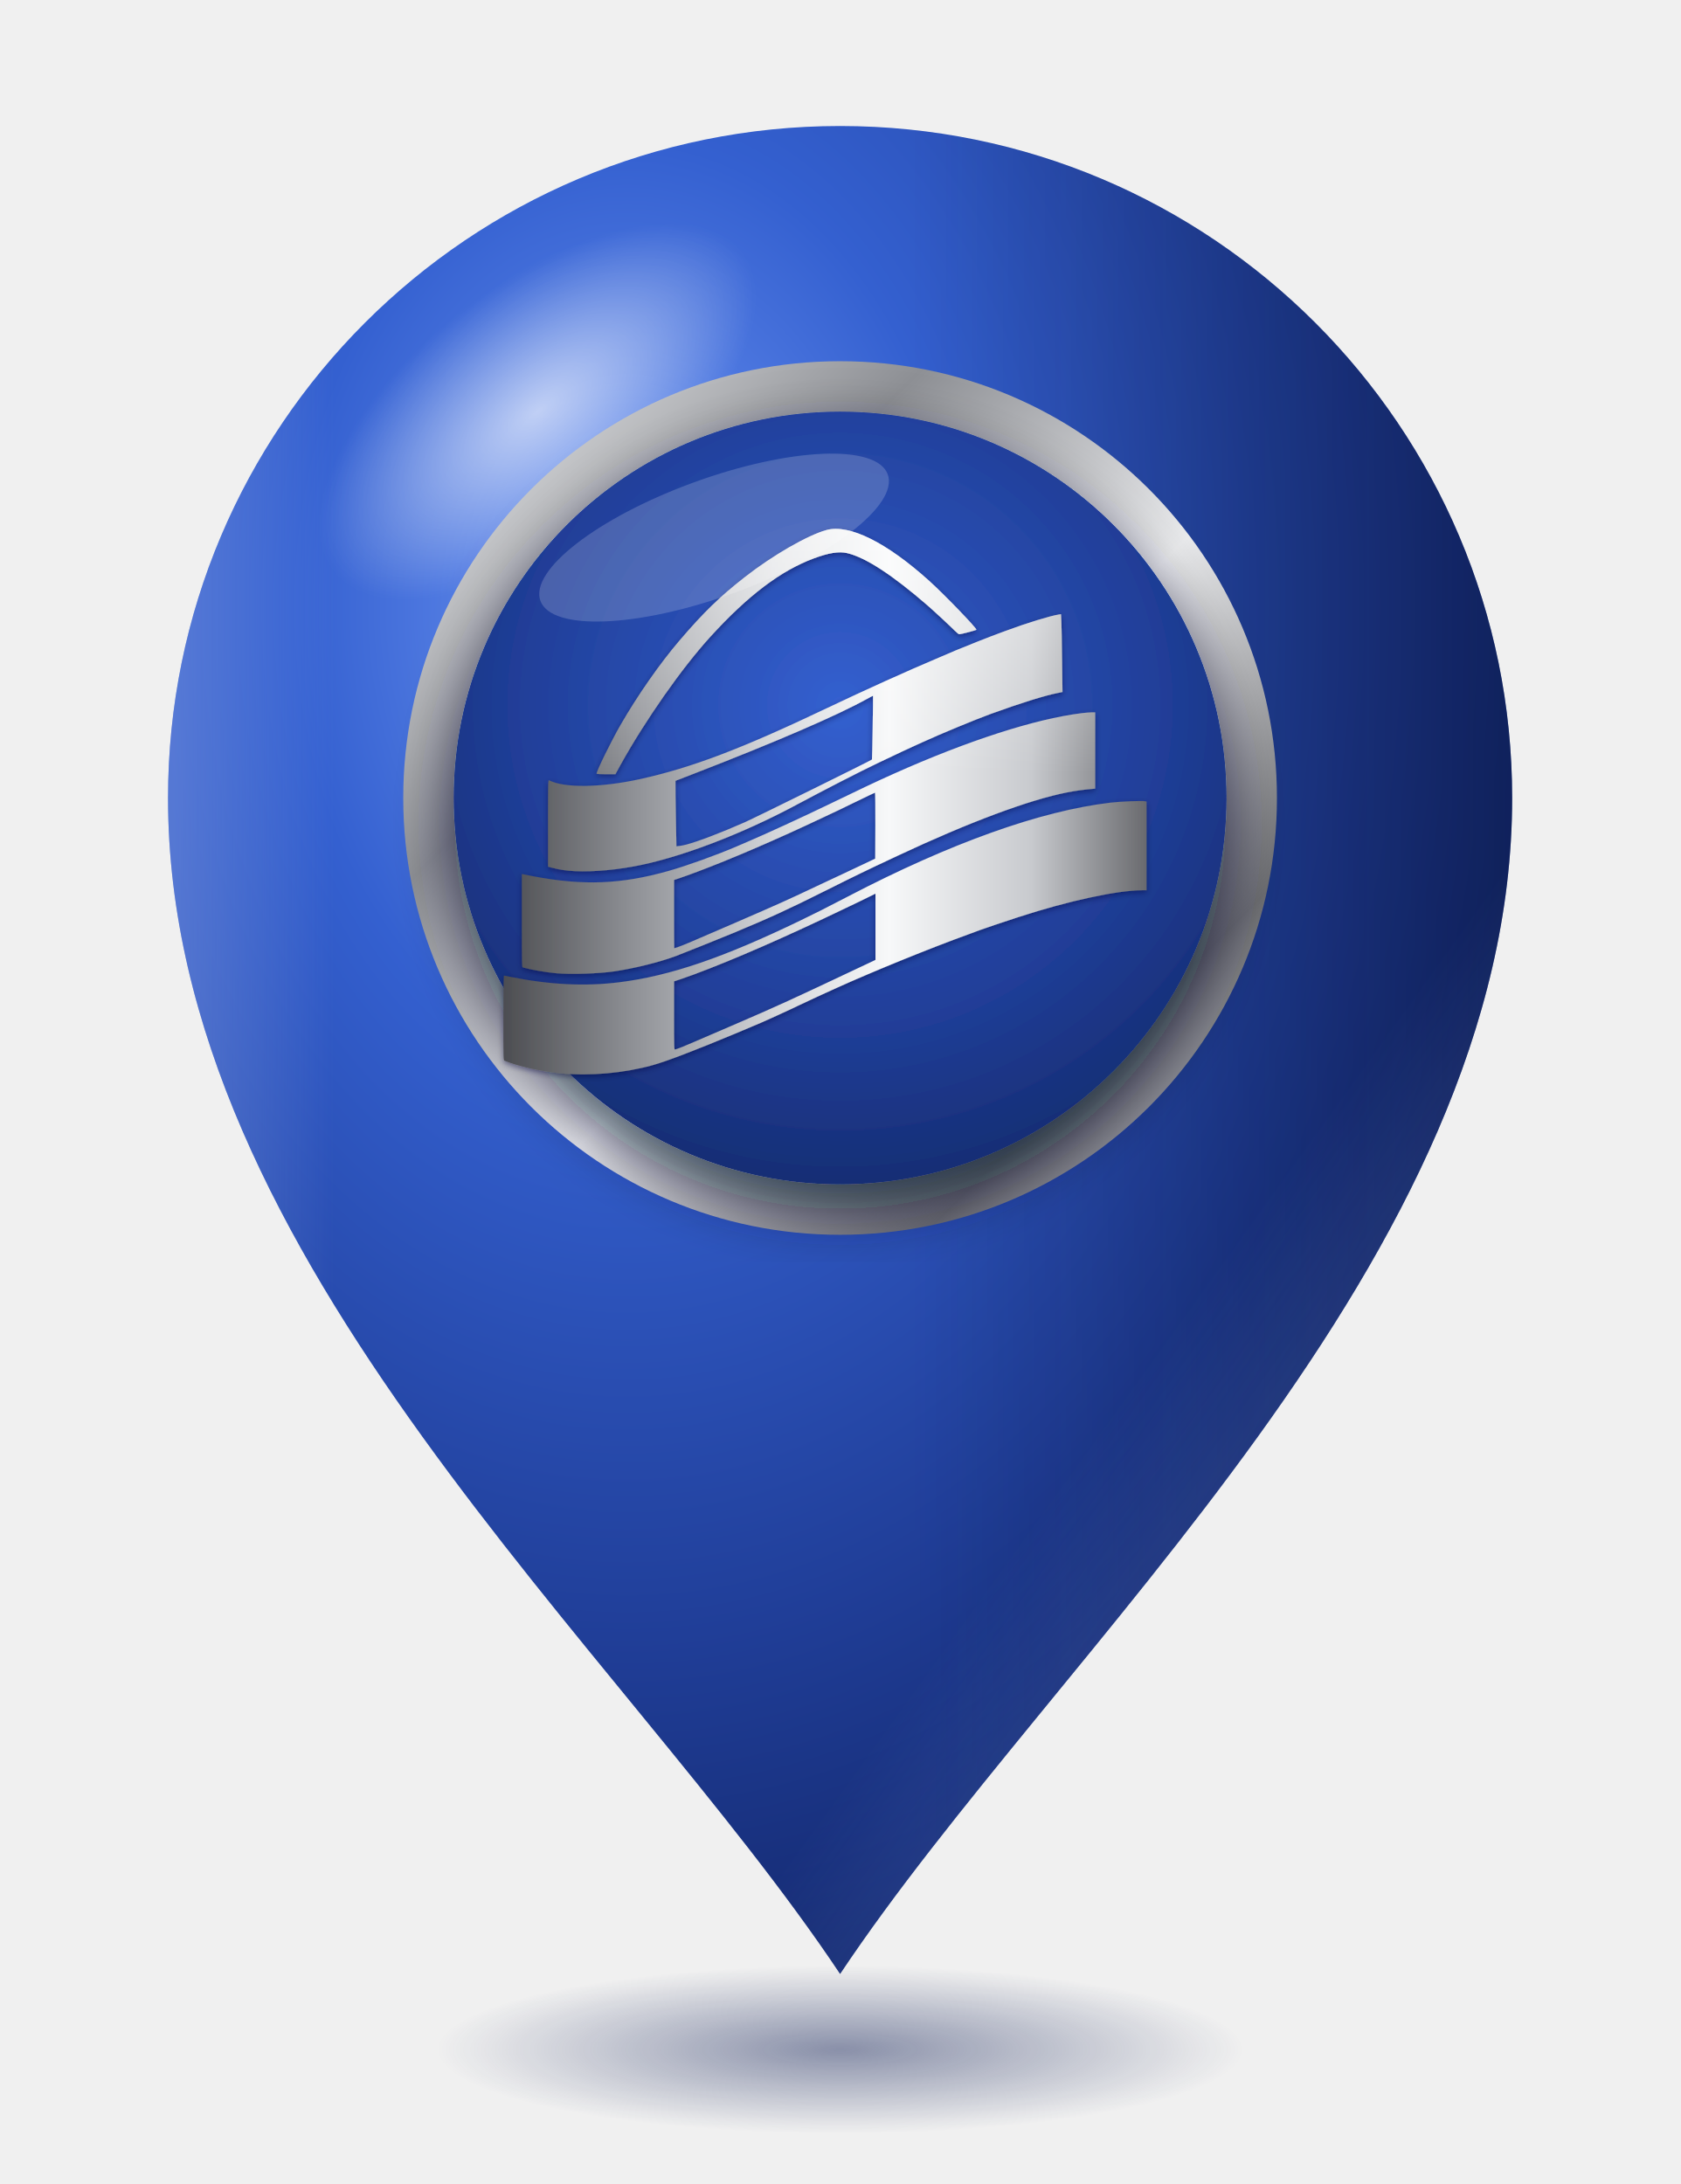
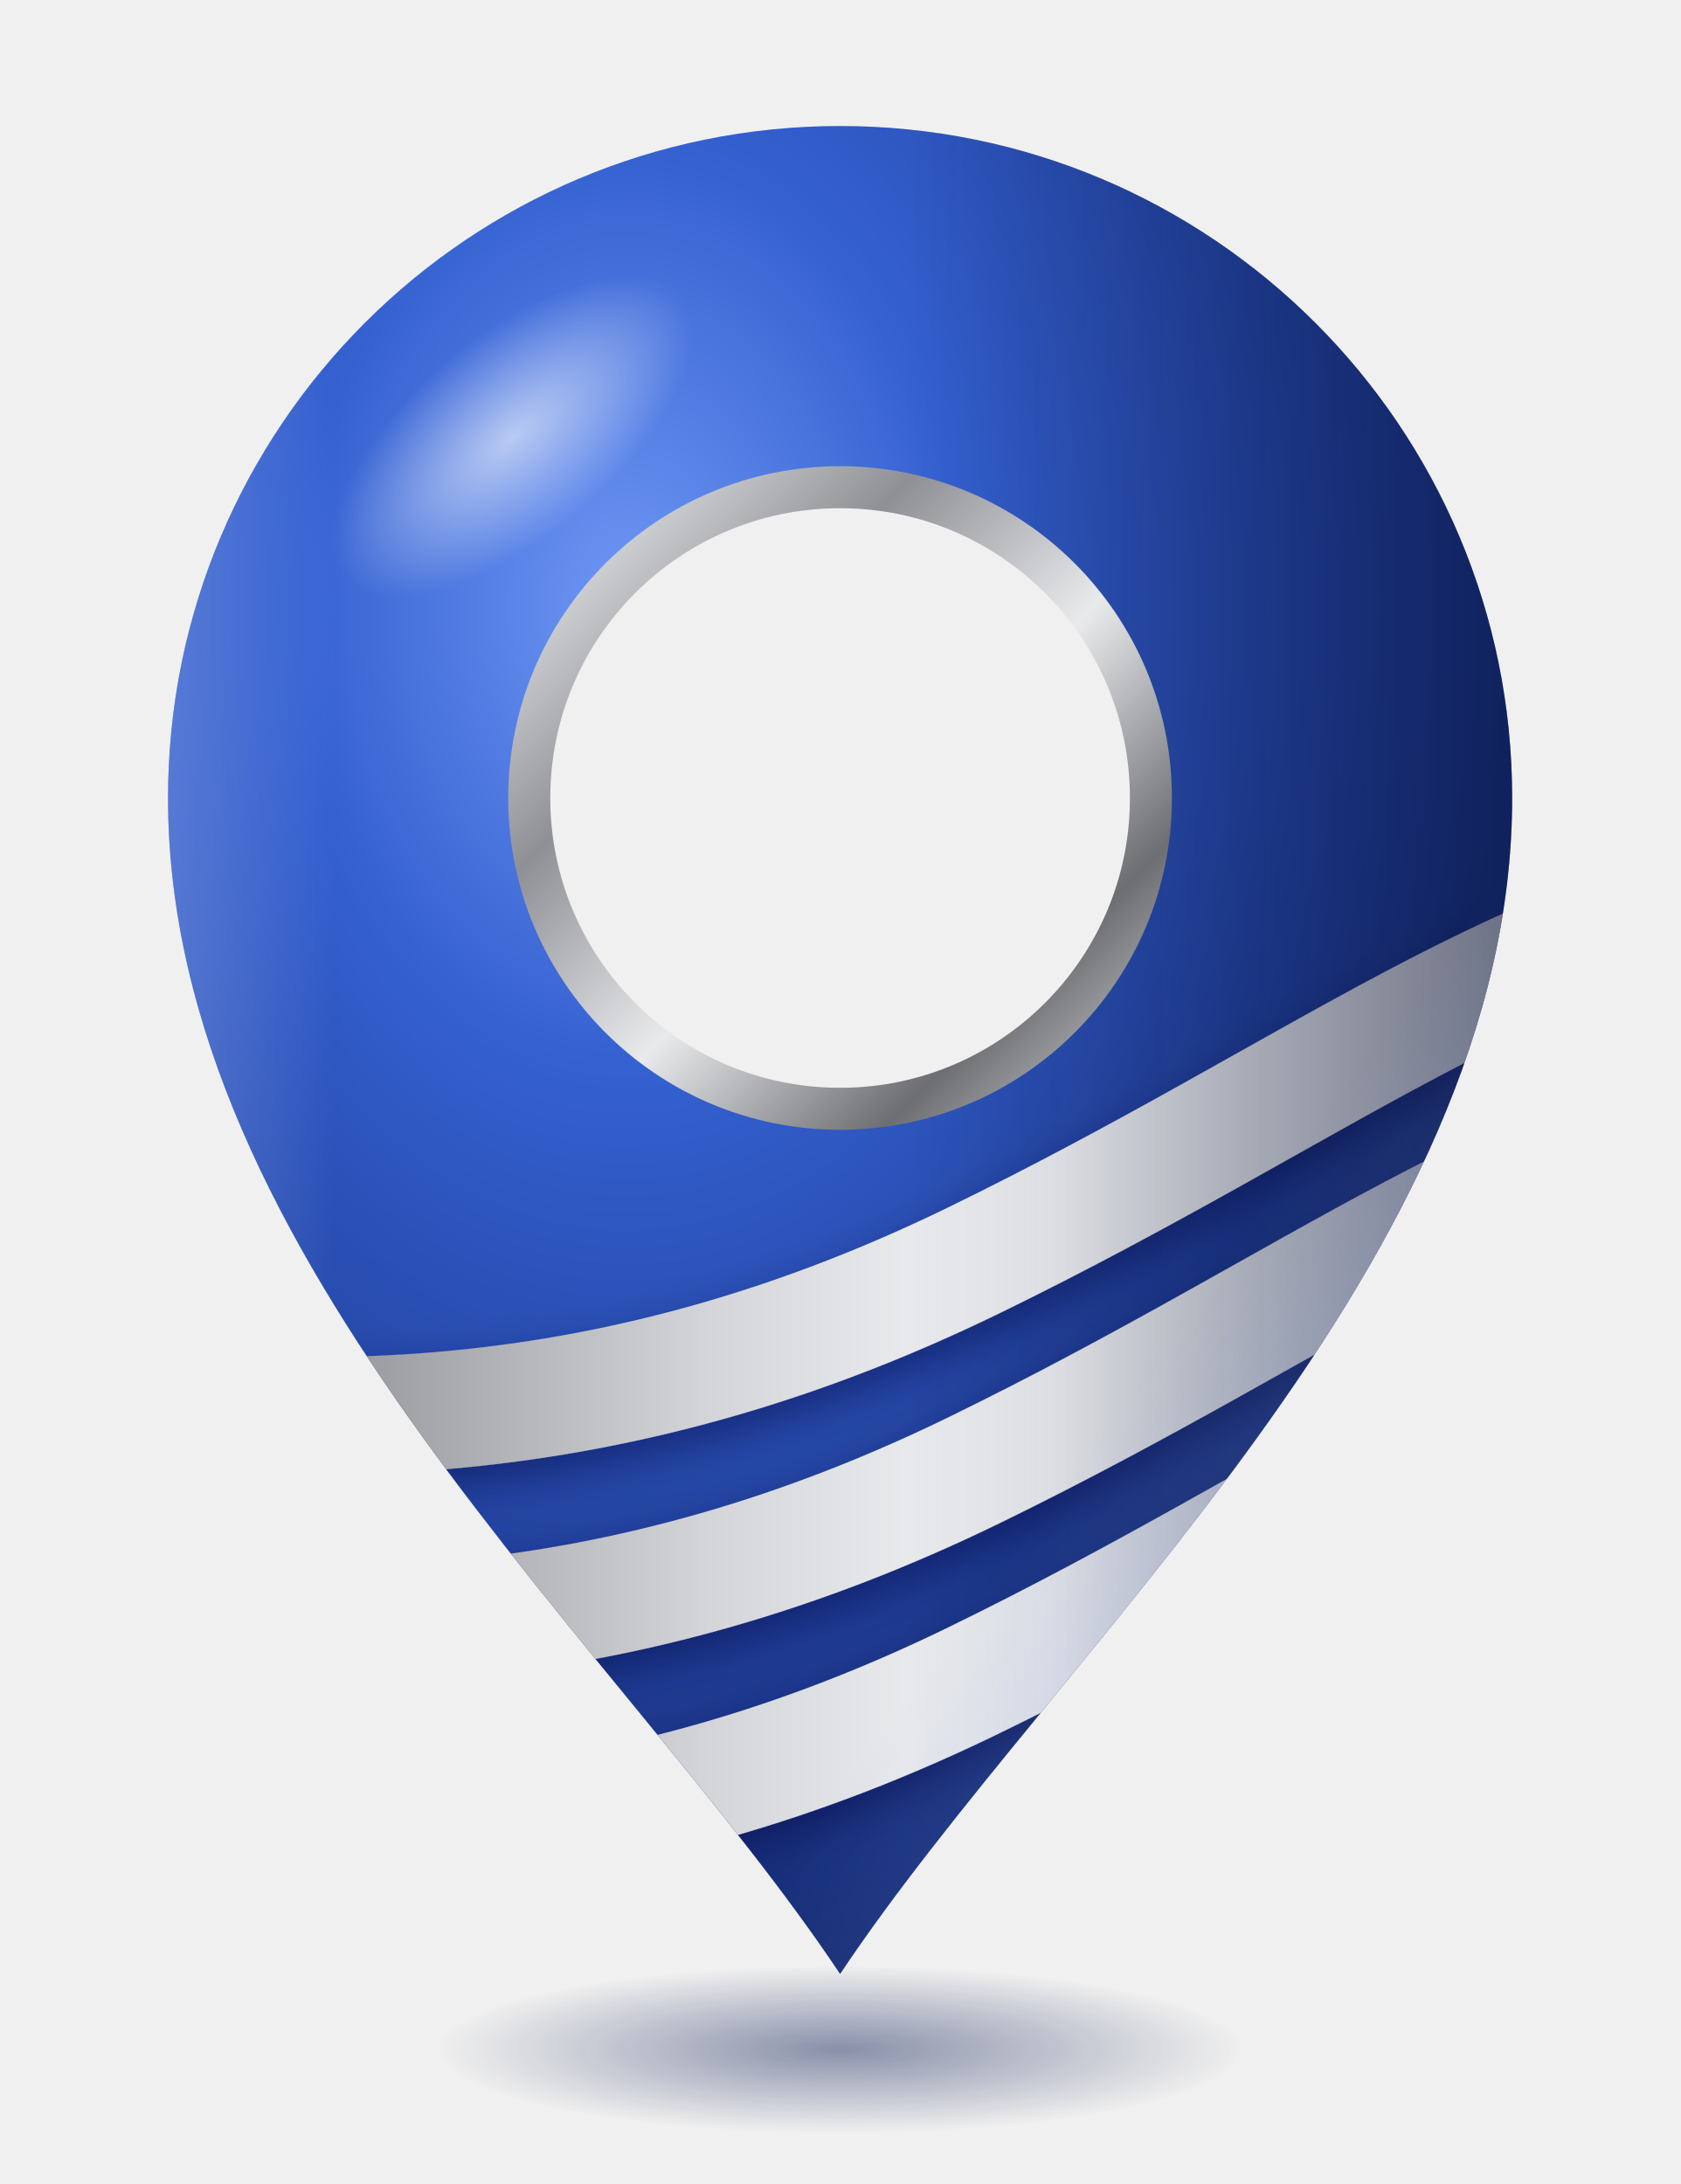
<svg xmlns="http://www.w3.org/2000/svg" viewBox="0 0 400 520" width="400" height="520">
  <defs>
    <linearGradient id="plata" x1="0" x2="1" y1="0" y2="0">
      <stop offset="0" stop-color="#4c4d51" />
      <stop offset=".2" stop-color="#8e9095" />
      <stop offset=".42" stop-color="#d3d5d9" />
      <stop offset=".6" stop-color="#f7f8f9" />
      <stop offset=".82" stop-color="#c8cace" />
      <stop offset="1" stop-color="#696a6e" />
    </linearGradient>
    <linearGradient id="brillo" x1="0" x2="0" y1="0" y2="1">
      <stop offset="0" stop-color="#fff" stop-opacity=".55" />
      <stop offset=".45" stop-color="#fff" stop-opacity="0" />
    </linearGradient>
    <linearGradient id="cromo" x1="0" x2="0" y1="0" y2="1">
      <stop offset="0" stop-color="#ffffff" />
      <stop offset=".46" stop-color="#e3e6eb" />
      <stop offset=".5" stop-color="#9ea3ad" />
      <stop offset=".62" stop-color="#cfd3d9" />
      <stop offset="1" stop-color="#f4f5f7" />
    </linearGradient>
    <linearGradient id="cromo-azul" x1="0" x2="0" y1="0" y2="1">
      <stop offset="0" stop-color="#3460d0" />
      <stop offset=".48" stop-color="#203e98" />
      <stop offset=".52" stop-color="#122766" />
      <stop offset="1" stop-color="#203e98" />
    </linearGradient>
    <linearGradient id="aro" x1="0" x2="1" y1="0" y2="1">
      <stop offset="0" stop-color="#f7f8f9" />
      <stop offset=".3" stop-color="#8e9095" />
      <stop offset=".55" stop-color="#e9eaec" />
      <stop offset=".8" stop-color="#6d6e72" />
      <stop offset="1" stop-color="#d3d5d9" />
    </linearGradient>
    <radialGradient id="fondo" cx=".42" cy=".34" r=".85">
      <stop offset="0" stop-color="#3460d0" />
      <stop offset=".5" stop-color="#203e98" />
      <stop offset="1" stop-color="#122766" />
    </radialGradient>
    <linearGradient id="barra" x1="0" x2="0" y1="0" y2="1">
      <stop offset="0" stop-color="#e3e5e8" />
      <stop offset=".5" stop-color="#8e9095" />
      <stop offset="1" stop-color="#5c5d61" />
    </linearGradient>
    <filter id="sombra" x="-20%" y="-20%" width="140%" height="150%">
      <feDropShadow dx="0" dy="14" stdDeviation="14" flood-color="#06103a" flood-opacity=".6" />
    </filter>
    <filter id="sombra-suave" x="-10%" y="-10%" width="120%" height="140%">
      <feDropShadow dx="0" dy="4" stdDeviation="5" flood-color="#06103a" flood-opacity=".45" />
    </filter>
    <radialGradient id="pin-cuerpo" cx=".34" cy=".26" r=".9">
      <stop offset="0" stop-color="#6f97f5" />
      <stop offset=".28" stop-color="#3460d0" />
      <stop offset=".62" stop-color="#203e98" />
      <stop offset="1" stop-color="#0b1a52" />
    </radialGradient>
    <linearGradient id="pin-reflejo" x1="0" x2="1" y1="0" y2="1">
      <stop offset="0" stop-color="#fff" stop-opacity="0" />
      <stop offset=".7" stop-color="#8fb0ff" stop-opacity="0" />
      <stop offset="1" stop-color="#8fb0ff" stop-opacity=".55" />
    </linearGradient>
    <linearGradient id="pin-lado" x1="0" x2="1" y1="0" y2="0">
      <stop offset="0" stop-color="#9fbaff" stop-opacity=".35" />
      <stop offset=".12" stop-color="#9fbaff" stop-opacity="0" />
      <stop offset=".55" stop-color="#050d30" stop-opacity="0" />
      <stop offset="1" stop-color="#050d30" stop-opacity=".45" />
    </linearGradient>
    <radialGradient id="pin-brillo" cx=".5" cy=".5" r=".5">
      <stop offset="0" stop-color="#fff" stop-opacity=".85" />
      <stop offset="1" stop-color="#fff" stop-opacity="0" />
    </radialGradient>
    <radialGradient id="pin-hueco" cx=".5" cy=".38" r=".7">
      <stop offset="0" stop-color="#3460d0" />
      <stop offset=".6" stop-color="#203e98" />
      <stop offset="1" stop-color="#122766" />
    </radialGradient>
    <radialGradient id="pin-suelo" cx=".5" cy=".5" r=".5">
      <stop offset="0" stop-color="#0b1a52" stop-opacity=".45" />
      <stop offset="1" stop-color="#0b1a52" stop-opacity="0" />
    </radialGradient>
    <filter id="pin-interior" x="-10%" y="-10%" width="120%" height="120%">
      <feOffset dy="6" />
      <feGaussianBlur stdDeviation="7" result="b" />
      <feComposite in="SourceAlpha" in2="b" operator="arithmetic" k2="-1" k3="1" result="borde" />
      <feFlood flood-color="#050d30" flood-opacity=".7" />
      <feComposite in2="borde" operator="in" />
      <feComposite in2="SourceGraphic" operator="over" />
    </filter>
  </defs>
  <ellipse cx="200" cy="488" rx="96" ry="20" fill="url(#pin-suelo)" />
-   <path d="M200,470 C148,392 40,300 40,190 A160,160 0 1 1 360,190 C360,300 252,392 200,470 Z" fill="url(#pin-cuerpo)" />
-   <path d="M200,470 C148,392 40,300 40,190 A160,160 0 1 1 360,190 C360,300 252,392 200,470 Z" fill="url(#pin-lado)" />
-   <path d="M200,470 C148,392 40,300 40,190 A160,160 0 1 1 360,190 C360,300 252,392 200,470 Z" fill="url(#pin-reflejo)" />
-   <ellipse cx="128" cy="98" rx="62" ry="30" transform="rotate(-38 128 98)" fill="url(#pin-brillo)" opacity=".75" />
-   <circle cx="200" cy="190" r="104" fill="url(#aro)" />
-   <circle cx="200" cy="190" r="92" fill="url(#pin-hueco)" filter="url(#pin-interior)" />
-   <g transform="translate(114.0,121.0) scale(0.1328)">
-     <path d="M148.1,1013.4C113.0,1010.1 70.0,1000.5 45.8,990.5C44.1,989.8 44.0,985.2 44.0,913.9C44.0,872.0 44.4,838.0 44.9,838.0C45.3,838.0 51.2,839.1 58.0,840.5C126.5,854.4 190.8,857.6 252.0,849.9C342.8,838.6 438.8,805.8 577.5,738.7C605.3,725.3 618.9,718.4 662.0,696.0C846.2,600.1 1006.7,542.8 1132.4,527.9C1150.1,525.8 1189.7,524.2 1194.3,525.4L1197.0,526.0L1197.0,605.5L1197.0,685.0L1189.8,685.0C1144.6,685.0 1057.2,703.9 968.0,732.9C946.6,739.8 900.0,755.5 897.0,756.8C895.6,757.4 887.1,760.6 878.0,763.9C809.6,788.6 708.4,829.8 641.5,860.0C611.7,873.5 599.7,879.0 575.3,890.6C540.4,907.2 508.1,921.8 487.0,930.5C484.0,931.7 470.0,937.6 456.0,943.5C386.8,972.4 335.4,992.1 310.5,998.9C259.4,1012.9 199.6,1018.3 148.1,1013.4ZM357.0,968.8C360.5,967.8 385.3,957.3 453.5,927.8C539.5,890.7 552.8,884.6 703.8,813.3L711.0,809.9L711.0,750.4L711.0,691.0L699.1,696.9C692.6,700.2 684.0,704.4 679.9,706.3C675.8,708.2 665.8,713.0 657.5,717.0C552.1,767.8 457.3,809.3 385.5,836.0C378.4,838.6 367.4,842.5 361.2,844.6L350.0,848.3L350.0,909.7C350.0,967.9 350.1,971.2 351.8,970.5C352.7,970.1 355.1,969.3 357.0,968.8ZM139.5,833.9C120.7,832.3 92.2,827.3 78.8,823.4C77.1,822.9 77.0,818.0 77.0,739.3L77.0,655.8L79.2,656.3C80.5,656.6 88.7,658.3 97.5,659.9C186.9,677.0 255.4,674.3 339.9,650.4C372.5,641.2 427.0,621.6 462.0,606.5C465.0,605.2 474.0,601.3 482.0,597.9C514.0,584.3 582.9,552.6 627.5,531.0C679.6,505.7 713.6,489.6 743.0,476.5C876.4,416.8 997.1,377.9 1080.5,367.5C1087.1,366.7 1095.3,366.0 1098.7,366.0L1105.0,366.0L1105.0,434.4L1105.0,502.8L1097.8,503.5C1083.5,504.7 1067.3,507.0 1054.8,509.5C986.3,522.9 878.4,563.2 751.0,623.0C688.3,652.4 682.6,655.2 623.5,684.7C551.9,720.5 523.1,733.7 454.5,762.3C432.8,771.3 363.6,799.1 352.8,803.1C322.7,814.2 278.7,825.1 242.4,830.5C215.0,834.5 166.0,836.1 139.5,833.9ZM357.6,786.6C365.4,784.0 382.9,776.5 458.0,744.0C542.3,707.4 548.9,704.5 613.0,674.2C628.1,667.1 645.9,658.8 652.5,655.7C659.1,652.6 674.9,645.2 687.5,639.2L710.5,628.3L710.8,569.1C710.9,536.6 710.6,510.0 710.2,510.0C709.7,510.0 696.5,516.2 680.9,523.9C665.3,531.5 649.1,539.3 645.0,541.3C640.9,543.2 628.3,549.1 617.0,554.5C534.8,593.5 454.3,628.2 391.0,652.0C378.1,656.8 363.6,662.1 358.8,663.6L350.0,666.5L350.0,727.7C350.0,761.4 350.1,789.0 350.3,789.0C350.5,789.0 353.8,787.9 357.6,786.6ZM160.5,649.9C150.0,648.8 141.3,647.3 131.8,644.8L124.0,642.8L124.0,564.9C124.0,491.0 124.1,487.0 125.8,487.8C152.8,501.9 218.2,501.1 287.6,486.0C381.2,465.5 470.0,431.8 624.0,358.5C693.0,325.7 766.8,292.3 826.5,267.1C839.7,261.5 853.0,255.8 856.0,254.5C869.8,248.6 919.7,228.9 933.4,224.0C936.2,223.0 942.3,220.7 947.0,219.0C982.0,206.0 1025.0,192.8 1039.6,190.6L1043.7,190.0L1044.3,203.3C1044.7,210.5 1045.3,242.0 1045.6,273.1L1046.3,329.6L1037.9,331.3C1014.3,335.9 970.6,349.6 918.5,368.5C890.9,378.5 826.0,405.4 796.5,419.0C794.3,420.0 789.8,422.1 786.5,423.5C769.5,431.2 752.3,439.2 715.5,456.8C682.7,472.4 623.4,502.9 568.0,532.5C468.8,585.6 357.5,627.7 277.0,642.4C234.8,650.1 190.4,653.0 160.5,649.9ZM372.0,603.1C393.1,597.5 434.1,581.9 476.5,563.2C493.6,555.7 702.6,452.6 704.7,450.6C705.1,450.3 707.0,336.6 706.6,336.3C706.5,336.1 701.4,338.8 695.4,342.1C643.5,371.1 530.3,420.0 385.5,476.0L352.5,488.8L352.7,514.6C352.8,528.9 353.2,555.3 353.6,573.4L354.2,606.2L359.4,605.6C362.2,605.3 367.9,604.2 372.0,603.1ZM211.0,476.0C211.0,471.2 237.3,417.7 253.5,389.5C283.7,336.8 324.6,278.2 359.9,237.0C403.7,185.9 431.8,158.7 477.0,123.4C526.7,84.5 589.5,48.4 623.3,39.1C663.8,28.0 730.7,61.1 807.5,130.4C834.1,154.4 892.0,214.3 892.0,217.9C892.0,218.8 864.6,226.0 861.2,226.0C860.2,226.0 856.8,223.3 853.5,219.9C845.8,212.1 816.2,184.6 804.5,174.4C741.6,119.8 693.2,88.2 660.2,80.5C645.6,77.1 627.2,80.0 600.1,90.1C540.9,112.2 482.3,156.6 415.0,230.5C364.1,286.3 298.5,380.0 254.0,460.2L244.8,477.0L227.9,477.0C217.9,477.0 211.0,476.6 211.0,476.0Z" fill="url(#plata)" fill-rule="evenodd" filter="url(#sombra-suave)" />
-     <path d="M148.1,1013.4C113.0,1010.1 70.0,1000.5 45.8,990.5C44.1,989.8 44.0,985.2 44.0,913.9C44.0,872.0 44.4,838.0 44.9,838.0C45.3,838.0 51.2,839.1 58.0,840.5C126.5,854.4 190.8,857.6 252.0,849.9C342.8,838.6 438.8,805.8 577.5,738.7C605.3,725.3 618.9,718.4 662.0,696.0C846.2,600.1 1006.7,542.8 1132.4,527.9C1150.1,525.8 1189.7,524.2 1194.3,525.4L1197.0,526.0L1197.0,605.5L1197.0,685.0L1189.8,685.0C1144.6,685.0 1057.2,703.9 968.0,732.9C946.6,739.8 900.0,755.5 897.0,756.8C895.6,757.4 887.1,760.6 878.0,763.9C809.6,788.6 708.4,829.8 641.5,860.0C611.7,873.5 599.7,879.0 575.3,890.6C540.4,907.2 508.1,921.8 487.0,930.5C484.0,931.7 470.0,937.6 456.0,943.5C386.8,972.4 335.4,992.1 310.5,998.9C259.4,1012.9 199.6,1018.3 148.1,1013.4ZM357.0,968.8C360.5,967.8 385.3,957.3 453.5,927.8C539.5,890.7 552.8,884.6 703.8,813.3L711.0,809.9L711.0,750.4L711.0,691.0L699.1,696.9C692.6,700.2 684.0,704.4 679.9,706.3C675.8,708.2 665.8,713.0 657.5,717.0C552.1,767.8 457.3,809.3 385.5,836.0C378.4,838.6 367.4,842.5 361.2,844.6L350.0,848.3L350.0,909.7C350.0,967.9 350.1,971.2 351.8,970.5C352.7,970.1 355.1,969.3 357.0,968.8ZM139.5,833.9C120.7,832.3 92.2,827.3 78.8,823.4C77.1,822.9 77.0,818.0 77.0,739.3L77.0,655.8L79.2,656.3C80.5,656.6 88.7,658.3 97.5,659.9C186.9,677.0 255.4,674.3 339.9,650.4C372.5,641.2 427.0,621.6 462.0,606.5C465.0,605.2 474.0,601.3 482.0,597.9C514.0,584.3 582.9,552.6 627.5,531.0C679.6,505.7 713.6,489.6 743.0,476.5C876.4,416.8 997.1,377.9 1080.5,367.5C1087.1,366.7 1095.3,366.0 1098.7,366.0L1105.0,366.0L1105.0,434.4L1105.0,502.8L1097.8,503.5C1083.5,504.7 1067.3,507.0 1054.8,509.5C986.3,522.9 878.4,563.2 751.0,623.0C688.3,652.4 682.6,655.2 623.5,684.7C551.9,720.5 523.1,733.7 454.5,762.3C432.8,771.3 363.6,799.1 352.8,803.1C322.7,814.2 278.7,825.1 242.4,830.5C215.0,834.5 166.0,836.1 139.5,833.9ZM357.6,786.6C365.4,784.0 382.9,776.5 458.0,744.0C542.3,707.4 548.9,704.5 613.0,674.2C628.1,667.1 645.9,658.8 652.5,655.7C659.1,652.6 674.9,645.2 687.5,639.2L710.5,628.3L710.8,569.1C710.9,536.6 710.6,510.0 710.2,510.0C709.7,510.0 696.5,516.2 680.9,523.9C665.3,531.5 649.1,539.3 645.0,541.3C640.9,543.2 628.3,549.1 617.0,554.5C534.8,593.5 454.3,628.2 391.0,652.0C378.1,656.8 363.6,662.1 358.8,663.6L350.0,666.5L350.0,727.7C350.0,761.4 350.1,789.0 350.3,789.0C350.5,789.0 353.8,787.9 357.6,786.6ZM160.5,649.9C150.0,648.8 141.3,647.3 131.8,644.8L124.0,642.8L124.0,564.9C124.0,491.0 124.1,487.0 125.8,487.8C152.8,501.9 218.2,501.1 287.6,486.0C381.2,465.5 470.0,431.8 624.0,358.5C693.0,325.7 766.8,292.3 826.5,267.1C839.7,261.5 853.0,255.8 856.0,254.5C869.8,248.6 919.7,228.9 933.4,224.0C936.2,223.0 942.3,220.7 947.0,219.0C982.0,206.0 1025.0,192.8 1039.6,190.6L1043.7,190.0L1044.3,203.3C1044.7,210.5 1045.3,242.0 1045.6,273.1L1046.3,329.6L1037.9,331.3C1014.3,335.9 970.6,349.6 918.5,368.5C890.9,378.5 826.0,405.4 796.5,419.0C794.3,420.0 789.8,422.1 786.5,423.5C769.5,431.2 752.3,439.2 715.5,456.8C682.7,472.4 623.4,502.9 568.0,532.5C468.8,585.6 357.5,627.7 277.0,642.4C234.8,650.1 190.4,653.0 160.5,649.9ZM372.0,603.1C393.1,597.5 434.1,581.9 476.5,563.2C493.6,555.7 702.6,452.6 704.7,450.6C705.1,450.3 707.0,336.6 706.6,336.3C706.5,336.1 701.4,338.8 695.4,342.1C643.5,371.1 530.3,420.0 385.5,476.0L352.5,488.8L352.7,514.6C352.8,528.9 353.2,555.3 353.6,573.4L354.2,606.2L359.4,605.6C362.2,605.3 367.9,604.2 372.0,603.1ZM211.0,476.0C211.0,471.2 237.3,417.7 253.5,389.5C283.7,336.8 324.6,278.2 359.9,237.0C403.7,185.9 431.8,158.7 477.0,123.4C526.7,84.5 589.5,48.4 623.3,39.1C663.8,28.0 730.7,61.1 807.5,130.4C834.1,154.4 892.0,214.3 892.0,217.9C892.0,218.8 864.6,226.0 861.2,226.0C860.2,226.0 856.8,223.3 853.5,219.9C845.8,212.1 816.2,184.6 804.5,174.4C741.6,119.8 693.2,88.2 660.2,80.5C645.6,77.1 627.2,80.0 600.1,90.1C540.9,112.2 482.3,156.6 415.0,230.5C364.1,286.3 298.5,380.0 254.0,460.2L244.8,477.0L227.9,477.0C217.9,477.0 211.0,476.6 211.0,476.0Z" fill="url(#brillo)" fill-rule="evenodd" />
+   <clipPath id="pin-forma">
+     <path d="M200,470 C148,392 40,300 40,190 A160,160 0 1 1 360,190 C360,300 252,392 200,470 Z M130,190 a70,70 0 1 0 140,0 a70,70 0 1 0 -140,0 Z" clip-rule="evenodd" />
+   </clipPath>
+   <path d="M200,470 C148,392 40,300 40,190 A160,160 0 1 1 360,190 C360,300 252,392 200,470 Z M130,190 a70,70 0 1 0 140,0 a70,70 0 1 0 -140,0 Z" fill="url(#pin-cuerpo)" fill-rule="evenodd" />
+   <g clip-path="url(#pin-forma)" filter="url(#sombra-suave)">
+     <path d="M-20,326 C70,346 150,340 232,300 S362,220 430,210" fill="none" stroke="url(#plata)" stroke-width="28" />
+     <path d="M-20,376 C70,396 150,390 232,350 S362,270 430,260" fill="none" stroke="url(#plata)" stroke-width="28" />
+     <path d="M-20,426 C70,446 150,440 232,400 S362,320 430,310" fill="none" stroke="url(#plata)" stroke-width="28" />
  </g>
-   <ellipse cx="170" cy="128" rx="44" ry="14" transform="rotate(-20 170 128)" fill="#fff" opacity=".18" />
+   <path d="M200,470 C148,392 40,300 40,190 A160,160 0 1 1 360,190 C360,300 252,392 200,470 Z M130,190 a70,70 0 1 0 140,0 a70,70 0 1 0 -140,0 Z" fill="url(#pin-lado)" fill-rule="evenodd" />
+   <path d="M200,470 C148,392 40,300 40,190 A160,160 0 1 1 360,190 C360,300 252,392 200,470 Z M130,190 a70,70 0 1 0 140,0 a70,70 0 1 0 -140,0 Z" fill="url(#pin-reflejo)" fill-rule="evenodd" />
+   <ellipse cx="122" cy="104" rx="52" ry="24" transform="rotate(-40 122 104)" fill="url(#pin-brillo)" opacity=".7" />
+   <circle cx="200" cy="190" r="74" fill="none" stroke="url(#aro)" stroke-width="10" />
</svg>
